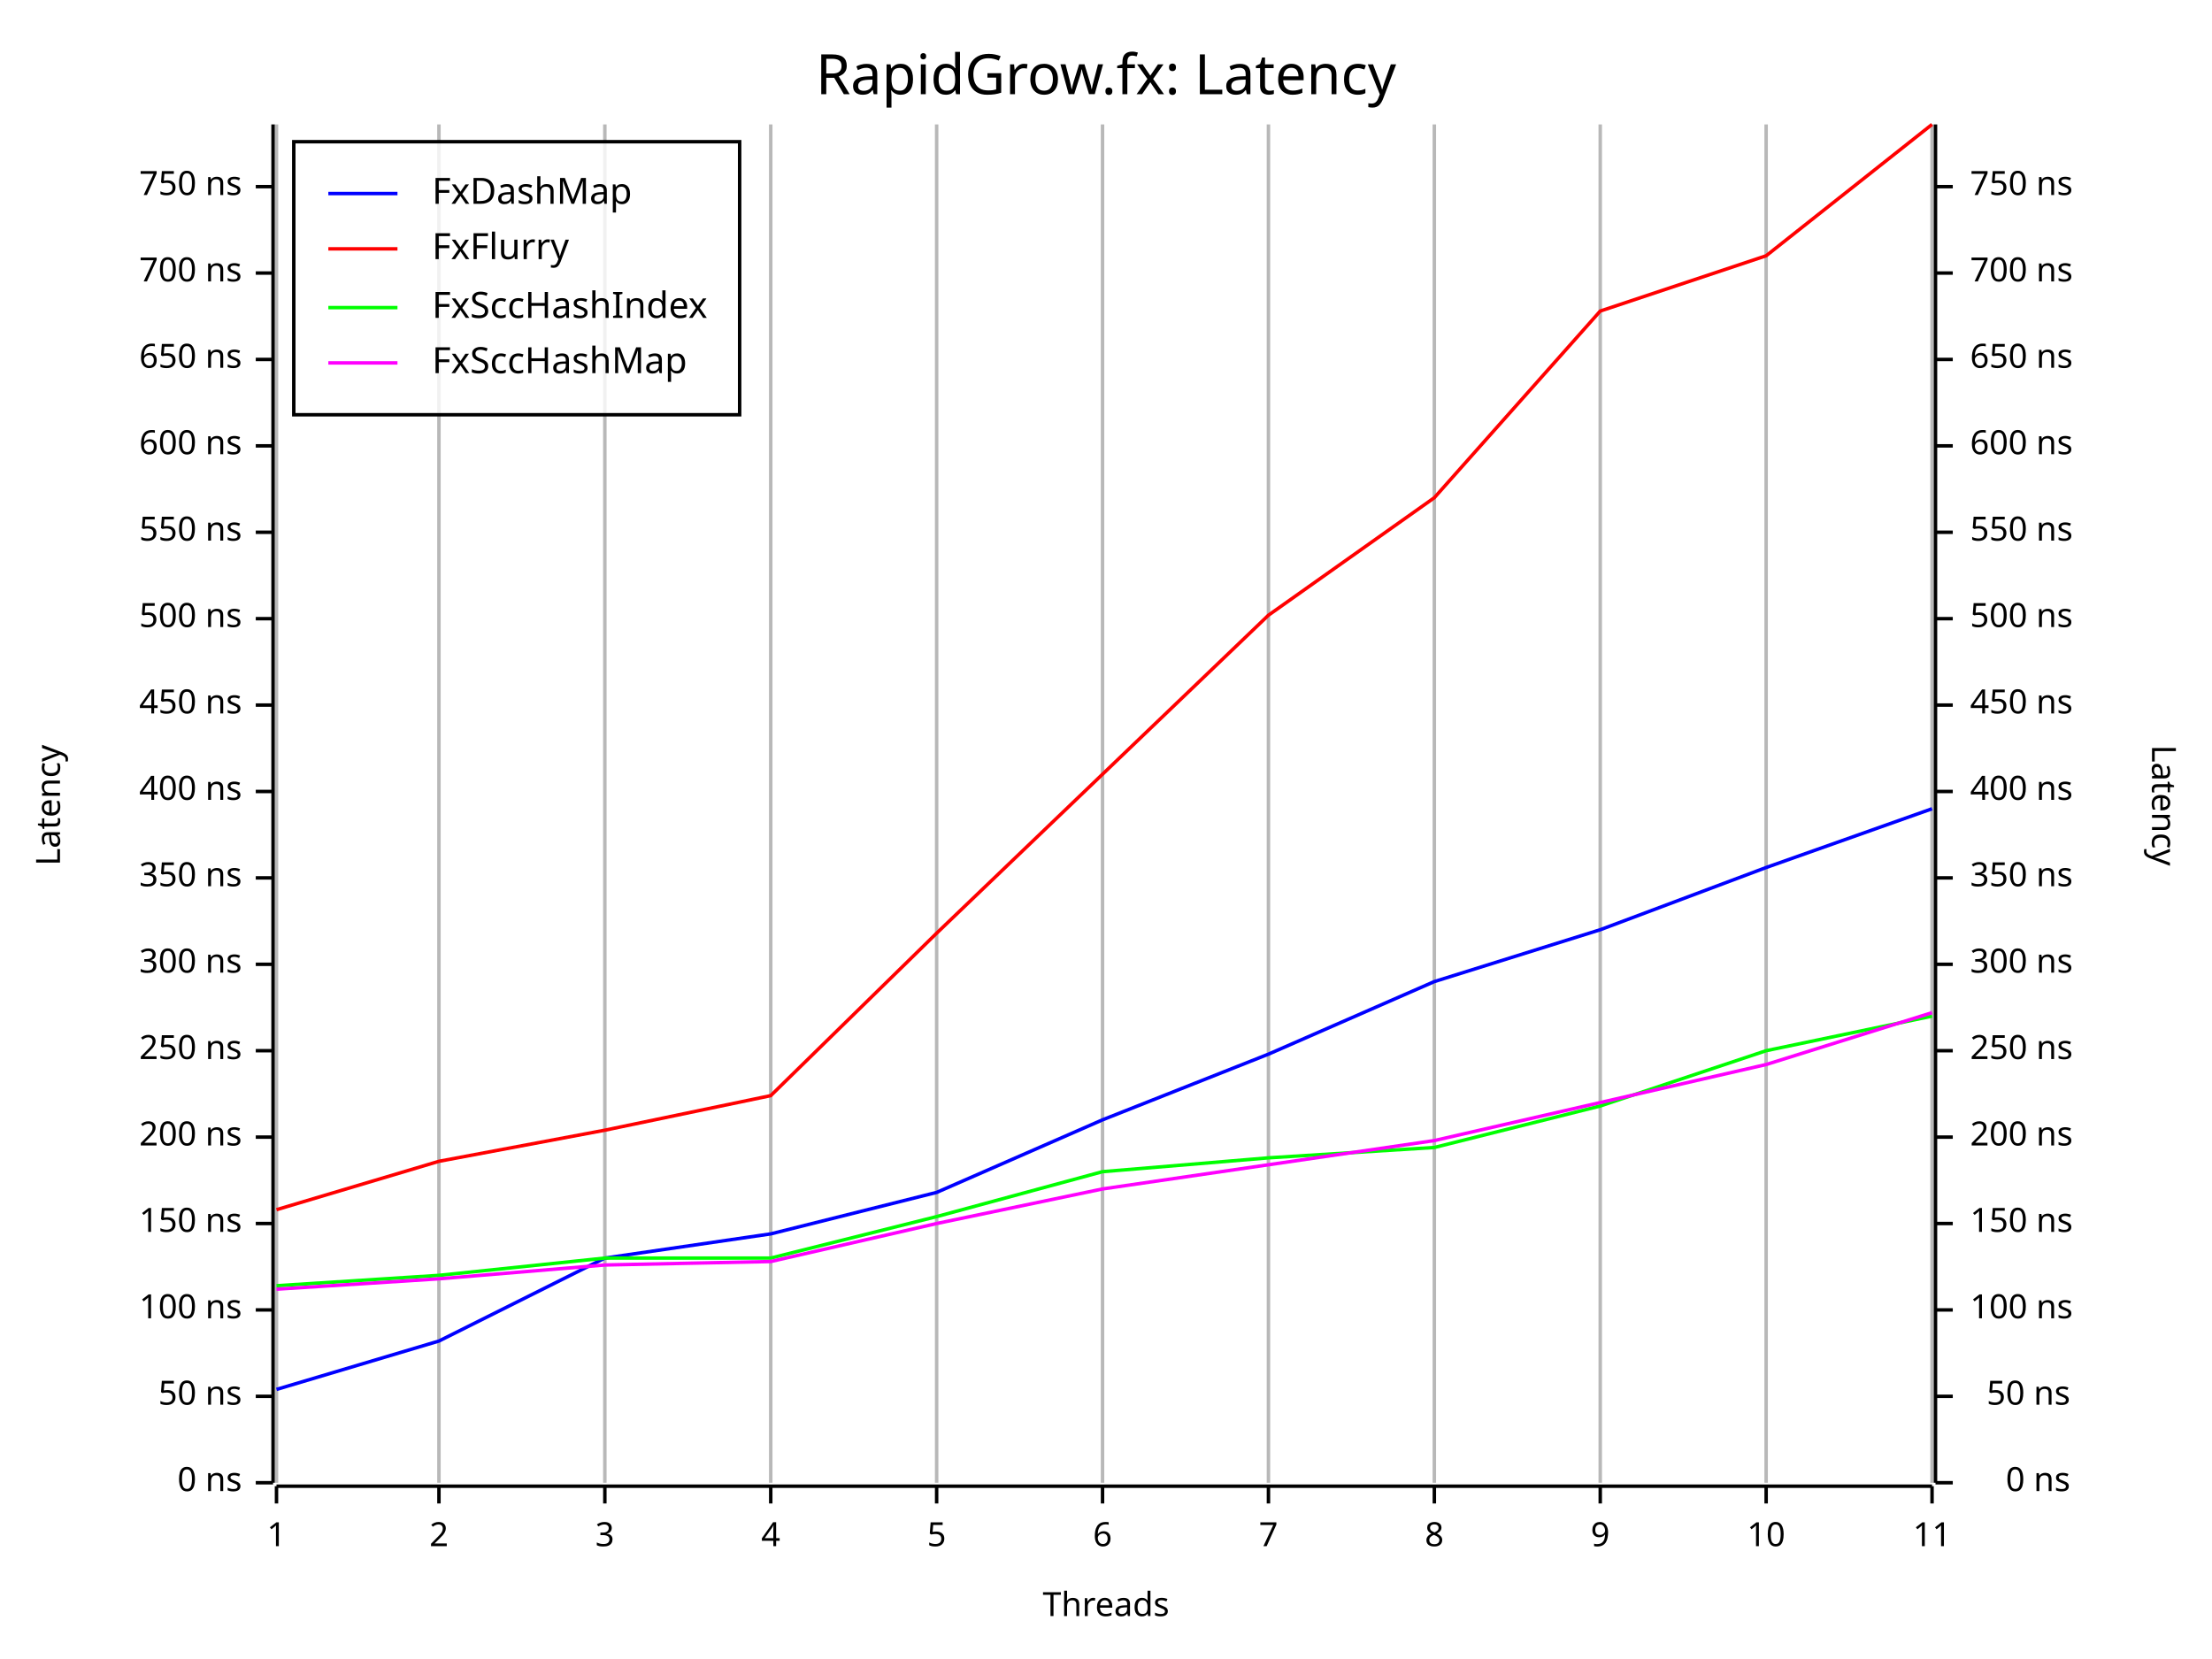
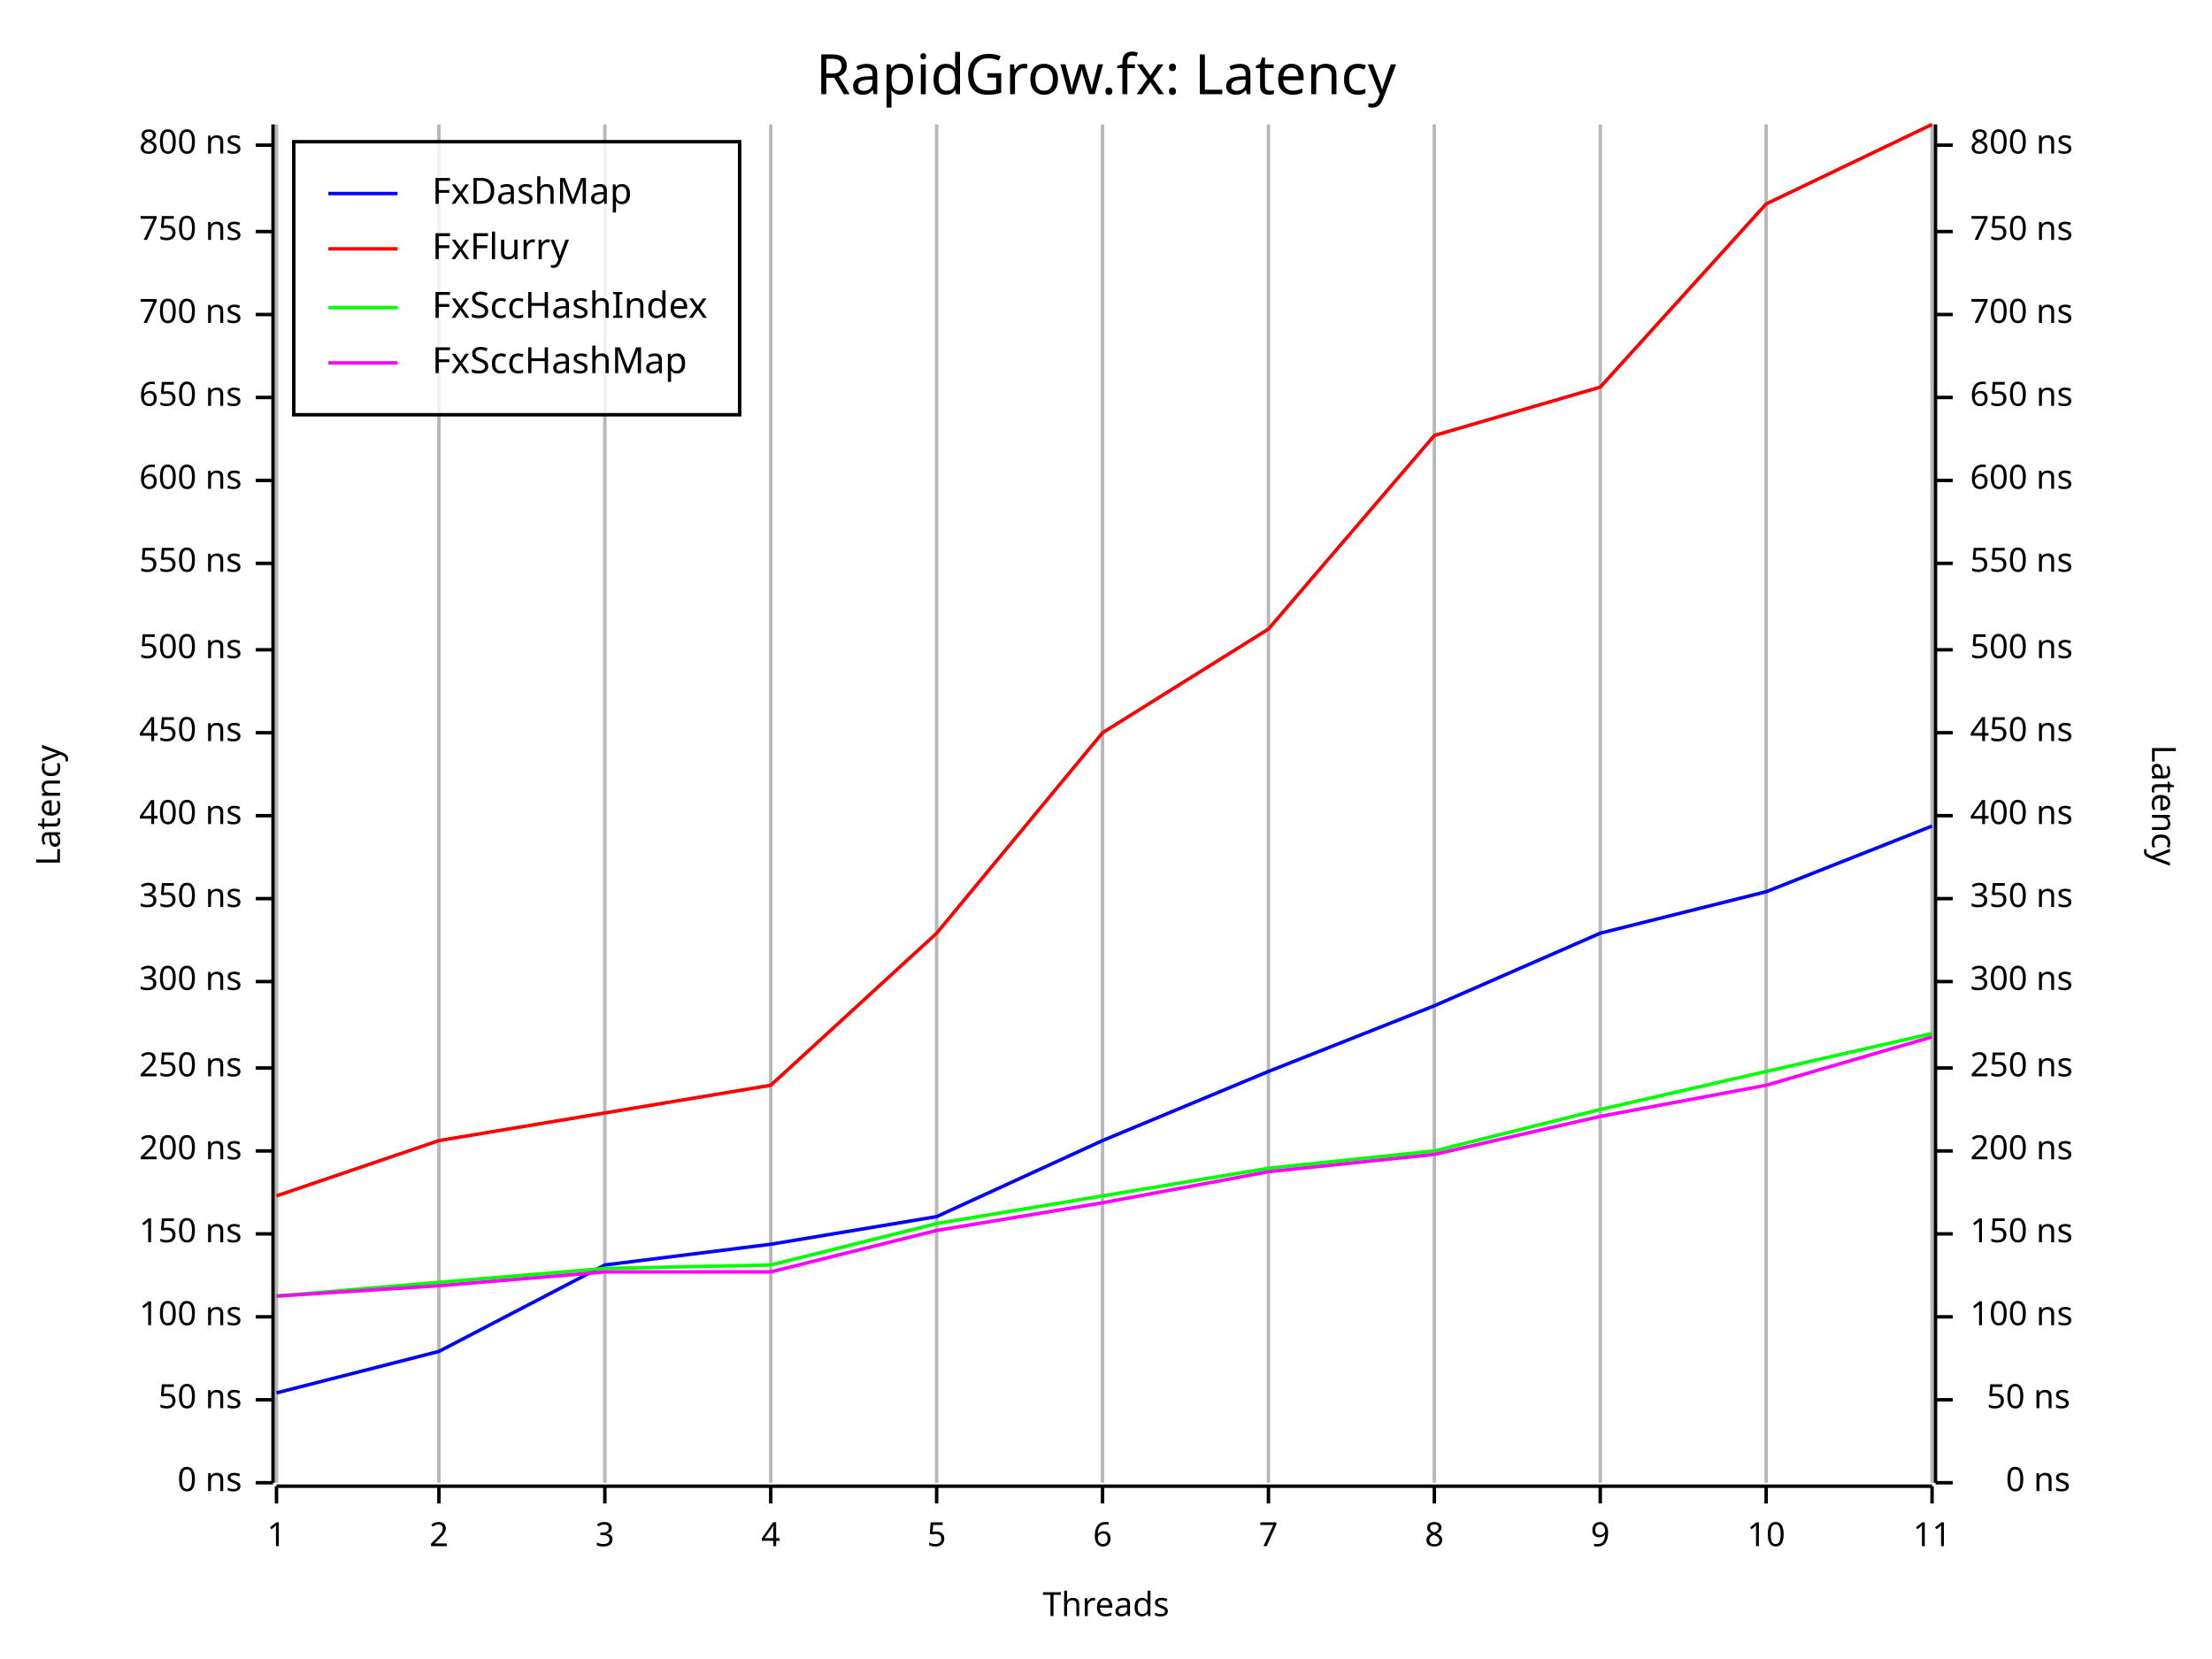
<svg xmlns="http://www.w3.org/2000/svg" width="640" height="480" viewBox="0 0 640 480">
  <rect x="0" y="0" width="640" height="480" opacity="1" fill="#FFFFFF" stroke="none" />
  <text x="320" y="15" dy="0.76em" text-anchor="middle" font-family="Fira Code" font-size="16.129" opacity="1" fill="#000000">
RapidGrow.fx: Latency
</text>
  <line opacity="0.1" stroke="#000000" stroke-width="1" x1="80" y1="429" x2="80" y2="36" />
  <line opacity="0.1" stroke="#000000" stroke-width="1" x1="127" y1="429" x2="127" y2="36" />
  <line opacity="0.1" stroke="#000000" stroke-width="1" x1="175" y1="429" x2="175" y2="36" />
  <line opacity="0.1" stroke="#000000" stroke-width="1" x1="223" y1="429" x2="223" y2="36" />
  <line opacity="0.1" stroke="#000000" stroke-width="1" x1="271" y1="429" x2="271" y2="36" />
  <line opacity="0.1" stroke="#000000" stroke-width="1" x1="319" y1="429" x2="319" y2="36" />
  <line opacity="0.1" stroke="#000000" stroke-width="1" x1="367" y1="429" x2="367" y2="36" />
  <line opacity="0.1" stroke="#000000" stroke-width="1" x1="415" y1="429" x2="415" y2="36" />
  <line opacity="0.1" stroke="#000000" stroke-width="1" x1="463" y1="429" x2="463" y2="36" />
  <line opacity="0.1" stroke="#000000" stroke-width="1" x1="511" y1="429" x2="511" y2="36" />
  <line opacity="0.1" stroke="#000000" stroke-width="1" x1="559" y1="429" x2="559" y2="36" />
  <text x="10" y="233" dy="0.76em" text-anchor="middle" font-family="sans-serif" font-size="9.677" opacity="1" fill="#000000" transform="rotate(270, 10, 233)">
Latency
</text>
  <text x="320" y="470" dy="-0.5ex" text-anchor="middle" font-family="sans-serif" font-size="9.677" opacity="1" fill="#000000">
Threads
</text>
  <text x="630" y="233" dy="0.76em" text-anchor="middle" font-family="sans-serif" font-size="9.677" opacity="1" fill="#000000" transform="rotate(90, 630, 233)">
Latency
</text>
  <line opacity="0.2" stroke="#000000" stroke-width="1" x1="80" y1="429" x2="80" y2="36" />
  <line opacity="0.2" stroke="#000000" stroke-width="1" x1="127" y1="429" x2="127" y2="36" />
  <line opacity="0.2" stroke="#000000" stroke-width="1" x1="175" y1="429" x2="175" y2="36" />
  <line opacity="0.2" stroke="#000000" stroke-width="1" x1="223" y1="429" x2="223" y2="36" />
  <line opacity="0.2" stroke="#000000" stroke-width="1" x1="271" y1="429" x2="271" y2="36" />
  <line opacity="0.2" stroke="#000000" stroke-width="1" x1="319" y1="429" x2="319" y2="36" />
  <line opacity="0.2" stroke="#000000" stroke-width="1" x1="367" y1="429" x2="367" y2="36" />
  <line opacity="0.2" stroke="#000000" stroke-width="1" x1="415" y1="429" x2="415" y2="36" />
  <line opacity="0.2" stroke="#000000" stroke-width="1" x1="463" y1="429" x2="463" y2="36" />
  <line opacity="0.2" stroke="#000000" stroke-width="1" x1="511" y1="429" x2="511" y2="36" />
  <line opacity="0.2" stroke="#000000" stroke-width="1" x1="559" y1="429" x2="559" y2="36" />
  <polyline fill="none" opacity="1" stroke="#000000" stroke-width="1" points="79,36 79,429 " />
  <text x="70" y="429" dy="0.5ex" text-anchor="end" font-family="sans-serif" font-size="9.677" opacity="1" fill="#000000">
0 ns
</text>
  <polyline fill="none" opacity="1" stroke="#000000" stroke-width="1" points="74,429 79,429 " />
-   <text x="70" y="404" dy="0.5ex" text-anchor="end" font-family="sans-serif" font-size="9.677" opacity="1" fill="#000000">
+   <text x="70" y="405" dy="0.5ex" text-anchor="end" font-family="sans-serif" font-size="9.677" opacity="1" fill="#000000">
50 ns
</text>
-   <polyline fill="none" opacity="1" stroke="#000000" stroke-width="1" points="74,404 79,404 " />
-   <text x="70" y="379" dy="0.5ex" text-anchor="end" font-family="sans-serif" font-size="9.677" opacity="1" fill="#000000">
+   <polyline fill="none" opacity="1" stroke="#000000" stroke-width="1" points="74,405 79,405 " />
+   <text x="70" y="381" dy="0.5ex" text-anchor="end" font-family="sans-serif" font-size="9.677" opacity="1" fill="#000000">
100 ns
</text>
-   <polyline fill="none" opacity="1" stroke="#000000" stroke-width="1" points="74,379 79,379 " />
-   <text x="70" y="354" dy="0.5ex" text-anchor="end" font-family="sans-serif" font-size="9.677" opacity="1" fill="#000000">
+   <polyline fill="none" opacity="1" stroke="#000000" stroke-width="1" points="74,381 79,381 " />
+   <text x="70" y="357" dy="0.5ex" text-anchor="end" font-family="sans-serif" font-size="9.677" opacity="1" fill="#000000">
150 ns
</text>
-   <polyline fill="none" opacity="1" stroke="#000000" stroke-width="1" points="74,354 79,354 " />
-   <text x="70" y="329" dy="0.5ex" text-anchor="end" font-family="sans-serif" font-size="9.677" opacity="1" fill="#000000">
+   <polyline fill="none" opacity="1" stroke="#000000" stroke-width="1" points="74,357 79,357 " />
+   <text x="70" y="333" dy="0.5ex" text-anchor="end" font-family="sans-serif" font-size="9.677" opacity="1" fill="#000000">
200 ns
</text>
-   <polyline fill="none" opacity="1" stroke="#000000" stroke-width="1" points="74,329 79,329 " />
-   <text x="70" y="304" dy="0.5ex" text-anchor="end" font-family="sans-serif" font-size="9.677" opacity="1" fill="#000000">
+   <polyline fill="none" opacity="1" stroke="#000000" stroke-width="1" points="74,333 79,333 " />
+   <text x="70" y="309" dy="0.5ex" text-anchor="end" font-family="sans-serif" font-size="9.677" opacity="1" fill="#000000">
250 ns
</text>
-   <polyline fill="none" opacity="1" stroke="#000000" stroke-width="1" points="74,304 79,304 " />
-   <text x="70" y="279" dy="0.5ex" text-anchor="end" font-family="sans-serif" font-size="9.677" opacity="1" fill="#000000">
+   <polyline fill="none" opacity="1" stroke="#000000" stroke-width="1" points="74,309 79,309 " />
+   <text x="70" y="284" dy="0.5ex" text-anchor="end" font-family="sans-serif" font-size="9.677" opacity="1" fill="#000000">
300 ns
</text>
-   <polyline fill="none" opacity="1" stroke="#000000" stroke-width="1" points="74,279 79,279 " />
-   <text x="70" y="254" dy="0.5ex" text-anchor="end" font-family="sans-serif" font-size="9.677" opacity="1" fill="#000000">
+   <polyline fill="none" opacity="1" stroke="#000000" stroke-width="1" points="74,284 79,284 " />
+   <text x="70" y="260" dy="0.5ex" text-anchor="end" font-family="sans-serif" font-size="9.677" opacity="1" fill="#000000">
350 ns
</text>
-   <polyline fill="none" opacity="1" stroke="#000000" stroke-width="1" points="74,254 79,254 " />
-   <text x="70" y="229" dy="0.5ex" text-anchor="end" font-family="sans-serif" font-size="9.677" opacity="1" fill="#000000">
+   <polyline fill="none" opacity="1" stroke="#000000" stroke-width="1" points="74,260 79,260 " />
+   <text x="70" y="236" dy="0.5ex" text-anchor="end" font-family="sans-serif" font-size="9.677" opacity="1" fill="#000000">
400 ns
</text>
-   <polyline fill="none" opacity="1" stroke="#000000" stroke-width="1" points="74,229 79,229 " />
-   <text x="70" y="204" dy="0.5ex" text-anchor="end" font-family="sans-serif" font-size="9.677" opacity="1" fill="#000000">
+   <polyline fill="none" opacity="1" stroke="#000000" stroke-width="1" points="74,236 79,236 " />
+   <text x="70" y="212" dy="0.5ex" text-anchor="end" font-family="sans-serif" font-size="9.677" opacity="1" fill="#000000">
450 ns
</text>
-   <polyline fill="none" opacity="1" stroke="#000000" stroke-width="1" points="74,204 79,204 " />
-   <text x="70" y="179" dy="0.5ex" text-anchor="end" font-family="sans-serif" font-size="9.677" opacity="1" fill="#000000">
+   <polyline fill="none" opacity="1" stroke="#000000" stroke-width="1" points="74,212 79,212 " />
+   <text x="70" y="188" dy="0.5ex" text-anchor="end" font-family="sans-serif" font-size="9.677" opacity="1" fill="#000000">
500 ns
</text>
-   <polyline fill="none" opacity="1" stroke="#000000" stroke-width="1" points="74,179 79,179 " />
-   <text x="70" y="154" dy="0.5ex" text-anchor="end" font-family="sans-serif" font-size="9.677" opacity="1" fill="#000000">
+   <polyline fill="none" opacity="1" stroke="#000000" stroke-width="1" points="74,188 79,188 " />
+   <text x="70" y="163" dy="0.5ex" text-anchor="end" font-family="sans-serif" font-size="9.677" opacity="1" fill="#000000">
550 ns
</text>
-   <polyline fill="none" opacity="1" stroke="#000000" stroke-width="1" points="74,154 79,154 " />
-   <text x="70" y="129" dy="0.5ex" text-anchor="end" font-family="sans-serif" font-size="9.677" opacity="1" fill="#000000">
+   <polyline fill="none" opacity="1" stroke="#000000" stroke-width="1" points="74,163 79,163 " />
+   <text x="70" y="139" dy="0.5ex" text-anchor="end" font-family="sans-serif" font-size="9.677" opacity="1" fill="#000000">
600 ns
</text>
-   <polyline fill="none" opacity="1" stroke="#000000" stroke-width="1" points="74,129 79,129 " />
-   <text x="70" y="104" dy="0.5ex" text-anchor="end" font-family="sans-serif" font-size="9.677" opacity="1" fill="#000000">
+   <polyline fill="none" opacity="1" stroke="#000000" stroke-width="1" points="74,139 79,139 " />
+   <text x="70" y="115" dy="0.5ex" text-anchor="end" font-family="sans-serif" font-size="9.677" opacity="1" fill="#000000">
650 ns
</text>
-   <polyline fill="none" opacity="1" stroke="#000000" stroke-width="1" points="74,104 79,104 " />
-   <text x="70" y="79" dy="0.5ex" text-anchor="end" font-family="sans-serif" font-size="9.677" opacity="1" fill="#000000">
+   <polyline fill="none" opacity="1" stroke="#000000" stroke-width="1" points="74,115 79,115 " />
+   <text x="70" y="91" dy="0.5ex" text-anchor="end" font-family="sans-serif" font-size="9.677" opacity="1" fill="#000000">
700 ns
</text>
-   <polyline fill="none" opacity="1" stroke="#000000" stroke-width="1" points="74,79 79,79 " />
-   <text x="70" y="54" dy="0.5ex" text-anchor="end" font-family="sans-serif" font-size="9.677" opacity="1" fill="#000000">
+   <polyline fill="none" opacity="1" stroke="#000000" stroke-width="1" points="74,91 79,91 " />
+   <text x="70" y="67" dy="0.5ex" text-anchor="end" font-family="sans-serif" font-size="9.677" opacity="1" fill="#000000">
750 ns
</text>
-   <polyline fill="none" opacity="1" stroke="#000000" stroke-width="1" points="74,54 79,54 " />
+   <polyline fill="none" opacity="1" stroke="#000000" stroke-width="1" points="74,67 79,67 " />
+   <text x="70" y="42" dy="0.5ex" text-anchor="end" font-family="sans-serif" font-size="9.677" opacity="1" fill="#000000">
+ 800 ns
+ </text>
+   <polyline fill="none" opacity="1" stroke="#000000" stroke-width="1" points="74,42 79,42 " />
  <polyline fill="none" opacity="1" stroke="#000000" stroke-width="1" points="80,430 559,430 " />
  <text x="80" y="440" dy="0.76em" text-anchor="middle" font-family="sans-serif" font-size="9.677" opacity="1" fill="#000000">
1
</text>
  <polyline fill="none" opacity="1" stroke="#000000" stroke-width="1" points="80,430 80,435 " />
  <text x="127" y="440" dy="0.76em" text-anchor="middle" font-family="sans-serif" font-size="9.677" opacity="1" fill="#000000">
2
</text>
  <polyline fill="none" opacity="1" stroke="#000000" stroke-width="1" points="127,430 127,435 " />
  <text x="175" y="440" dy="0.76em" text-anchor="middle" font-family="sans-serif" font-size="9.677" opacity="1" fill="#000000">
3
</text>
  <polyline fill="none" opacity="1" stroke="#000000" stroke-width="1" points="175,430 175,435 " />
  <text x="223" y="440" dy="0.76em" text-anchor="middle" font-family="sans-serif" font-size="9.677" opacity="1" fill="#000000">
4
</text>
  <polyline fill="none" opacity="1" stroke="#000000" stroke-width="1" points="223,430 223,435 " />
  <text x="271" y="440" dy="0.76em" text-anchor="middle" font-family="sans-serif" font-size="9.677" opacity="1" fill="#000000">
5
</text>
  <polyline fill="none" opacity="1" stroke="#000000" stroke-width="1" points="271,430 271,435 " />
  <text x="319" y="440" dy="0.76em" text-anchor="middle" font-family="sans-serif" font-size="9.677" opacity="1" fill="#000000">
6
</text>
  <polyline fill="none" opacity="1" stroke="#000000" stroke-width="1" points="319,430 319,435 " />
  <text x="367" y="440" dy="0.76em" text-anchor="middle" font-family="sans-serif" font-size="9.677" opacity="1" fill="#000000">
7
</text>
  <polyline fill="none" opacity="1" stroke="#000000" stroke-width="1" points="367,430 367,435 " />
  <text x="415" y="440" dy="0.76em" text-anchor="middle" font-family="sans-serif" font-size="9.677" opacity="1" fill="#000000">
8
</text>
  <polyline fill="none" opacity="1" stroke="#000000" stroke-width="1" points="415,430 415,435 " />
  <text x="463" y="440" dy="0.76em" text-anchor="middle" font-family="sans-serif" font-size="9.677" opacity="1" fill="#000000">
9
</text>
  <polyline fill="none" opacity="1" stroke="#000000" stroke-width="1" points="463,430 463,435 " />
  <text x="511" y="440" dy="0.76em" text-anchor="middle" font-family="sans-serif" font-size="9.677" opacity="1" fill="#000000">
10
</text>
  <polyline fill="none" opacity="1" stroke="#000000" stroke-width="1" points="511,430 511,435 " />
  <text x="559" y="440" dy="0.76em" text-anchor="middle" font-family="sans-serif" font-size="9.677" opacity="1" fill="#000000">
11
</text>
  <polyline fill="none" opacity="1" stroke="#000000" stroke-width="1" points="559,430 559,435 " />
  <polyline fill="none" opacity="1" stroke="#000000" stroke-width="1" points="560,36 560,429 " />
  <text x="599" y="429" dy="0.5ex" text-anchor="end" font-family="sans-serif" font-size="9.677" opacity="1" fill="#000000">
0 ns
</text>
  <polyline fill="none" opacity="1" stroke="#000000" stroke-width="1" points="560,429 565,429 " />
-   <text x="599" y="404" dy="0.5ex" text-anchor="end" font-family="sans-serif" font-size="9.677" opacity="1" fill="#000000">
+   <text x="599" y="405" dy="0.5ex" text-anchor="end" font-family="sans-serif" font-size="9.677" opacity="1" fill="#000000">
50 ns
</text>
-   <polyline fill="none" opacity="1" stroke="#000000" stroke-width="1" points="560,404 565,404 " />
-   <text x="570" y="379" dy="0.5ex" text-anchor="start" font-family="sans-serif" font-size="9.677" opacity="1" fill="#000000">
+   <polyline fill="none" opacity="1" stroke="#000000" stroke-width="1" points="560,405 565,405 " />
+   <text x="570" y="381" dy="0.5ex" text-anchor="start" font-family="sans-serif" font-size="9.677" opacity="1" fill="#000000">
100 ns
</text>
-   <polyline fill="none" opacity="1" stroke="#000000" stroke-width="1" points="560,379 565,379 " />
-   <text x="570" y="354" dy="0.5ex" text-anchor="start" font-family="sans-serif" font-size="9.677" opacity="1" fill="#000000">
+   <polyline fill="none" opacity="1" stroke="#000000" stroke-width="1" points="560,381 565,381 " />
+   <text x="570" y="357" dy="0.5ex" text-anchor="start" font-family="sans-serif" font-size="9.677" opacity="1" fill="#000000">
150 ns
</text>
-   <polyline fill="none" opacity="1" stroke="#000000" stroke-width="1" points="560,354 565,354 " />
-   <text x="570" y="329" dy="0.5ex" text-anchor="start" font-family="sans-serif" font-size="9.677" opacity="1" fill="#000000">
+   <polyline fill="none" opacity="1" stroke="#000000" stroke-width="1" points="560,357 565,357 " />
+   <text x="570" y="333" dy="0.5ex" text-anchor="start" font-family="sans-serif" font-size="9.677" opacity="1" fill="#000000">
200 ns
</text>
-   <polyline fill="none" opacity="1" stroke="#000000" stroke-width="1" points="560,329 565,329 " />
-   <text x="570" y="304" dy="0.5ex" text-anchor="start" font-family="sans-serif" font-size="9.677" opacity="1" fill="#000000">
+   <polyline fill="none" opacity="1" stroke="#000000" stroke-width="1" points="560,333 565,333 " />
+   <text x="570" y="309" dy="0.5ex" text-anchor="start" font-family="sans-serif" font-size="9.677" opacity="1" fill="#000000">
250 ns
</text>
-   <polyline fill="none" opacity="1" stroke="#000000" stroke-width="1" points="560,304 565,304 " />
-   <text x="570" y="279" dy="0.5ex" text-anchor="start" font-family="sans-serif" font-size="9.677" opacity="1" fill="#000000">
+   <polyline fill="none" opacity="1" stroke="#000000" stroke-width="1" points="560,309 565,309 " />
+   <text x="570" y="284" dy="0.5ex" text-anchor="start" font-family="sans-serif" font-size="9.677" opacity="1" fill="#000000">
300 ns
</text>
-   <polyline fill="none" opacity="1" stroke="#000000" stroke-width="1" points="560,279 565,279 " />
-   <text x="570" y="254" dy="0.5ex" text-anchor="start" font-family="sans-serif" font-size="9.677" opacity="1" fill="#000000">
+   <polyline fill="none" opacity="1" stroke="#000000" stroke-width="1" points="560,284 565,284 " />
+   <text x="570" y="260" dy="0.5ex" text-anchor="start" font-family="sans-serif" font-size="9.677" opacity="1" fill="#000000">
350 ns
</text>
-   <polyline fill="none" opacity="1" stroke="#000000" stroke-width="1" points="560,254 565,254 " />
-   <text x="570" y="229" dy="0.5ex" text-anchor="start" font-family="sans-serif" font-size="9.677" opacity="1" fill="#000000">
+   <polyline fill="none" opacity="1" stroke="#000000" stroke-width="1" points="560,260 565,260 " />
+   <text x="570" y="236" dy="0.5ex" text-anchor="start" font-family="sans-serif" font-size="9.677" opacity="1" fill="#000000">
400 ns
</text>
-   <polyline fill="none" opacity="1" stroke="#000000" stroke-width="1" points="560,229 565,229 " />
-   <text x="570" y="204" dy="0.5ex" text-anchor="start" font-family="sans-serif" font-size="9.677" opacity="1" fill="#000000">
+   <polyline fill="none" opacity="1" stroke="#000000" stroke-width="1" points="560,236 565,236 " />
+   <text x="570" y="212" dy="0.5ex" text-anchor="start" font-family="sans-serif" font-size="9.677" opacity="1" fill="#000000">
450 ns
</text>
-   <polyline fill="none" opacity="1" stroke="#000000" stroke-width="1" points="560,204 565,204 " />
-   <text x="570" y="179" dy="0.5ex" text-anchor="start" font-family="sans-serif" font-size="9.677" opacity="1" fill="#000000">
+   <polyline fill="none" opacity="1" stroke="#000000" stroke-width="1" points="560,212 565,212 " />
+   <text x="570" y="188" dy="0.5ex" text-anchor="start" font-family="sans-serif" font-size="9.677" opacity="1" fill="#000000">
500 ns
</text>
-   <polyline fill="none" opacity="1" stroke="#000000" stroke-width="1" points="560,179 565,179 " />
-   <text x="570" y="154" dy="0.5ex" text-anchor="start" font-family="sans-serif" font-size="9.677" opacity="1" fill="#000000">
+   <polyline fill="none" opacity="1" stroke="#000000" stroke-width="1" points="560,188 565,188 " />
+   <text x="570" y="163" dy="0.5ex" text-anchor="start" font-family="sans-serif" font-size="9.677" opacity="1" fill="#000000">
550 ns
</text>
-   <polyline fill="none" opacity="1" stroke="#000000" stroke-width="1" points="560,154 565,154 " />
-   <text x="570" y="129" dy="0.5ex" text-anchor="start" font-family="sans-serif" font-size="9.677" opacity="1" fill="#000000">
+   <polyline fill="none" opacity="1" stroke="#000000" stroke-width="1" points="560,163 565,163 " />
+   <text x="570" y="139" dy="0.5ex" text-anchor="start" font-family="sans-serif" font-size="9.677" opacity="1" fill="#000000">
600 ns
</text>
-   <polyline fill="none" opacity="1" stroke="#000000" stroke-width="1" points="560,129 565,129 " />
-   <text x="570" y="104" dy="0.5ex" text-anchor="start" font-family="sans-serif" font-size="9.677" opacity="1" fill="#000000">
+   <polyline fill="none" opacity="1" stroke="#000000" stroke-width="1" points="560,139 565,139 " />
+   <text x="570" y="115" dy="0.5ex" text-anchor="start" font-family="sans-serif" font-size="9.677" opacity="1" fill="#000000">
650 ns
</text>
-   <polyline fill="none" opacity="1" stroke="#000000" stroke-width="1" points="560,104 565,104 " />
-   <text x="570" y="79" dy="0.5ex" text-anchor="start" font-family="sans-serif" font-size="9.677" opacity="1" fill="#000000">
+   <polyline fill="none" opacity="1" stroke="#000000" stroke-width="1" points="560,115 565,115 " />
+   <text x="570" y="91" dy="0.5ex" text-anchor="start" font-family="sans-serif" font-size="9.677" opacity="1" fill="#000000">
700 ns
</text>
-   <polyline fill="none" opacity="1" stroke="#000000" stroke-width="1" points="560,79 565,79 " />
-   <text x="570" y="54" dy="0.5ex" text-anchor="start" font-family="sans-serif" font-size="9.677" opacity="1" fill="#000000">
+   <polyline fill="none" opacity="1" stroke="#000000" stroke-width="1" points="560,91 565,91 " />
+   <text x="570" y="67" dy="0.5ex" text-anchor="start" font-family="sans-serif" font-size="9.677" opacity="1" fill="#000000">
750 ns
</text>
-   <polyline fill="none" opacity="1" stroke="#000000" stroke-width="1" points="560,54 565,54 " />
-   <polyline fill="none" opacity="1" stroke="#0000FF" stroke-width="1" points="80,402 127,388 175,364 223,357 271,345 319,324 367,305 415,284 463,269 511,251 559,234 " />
-   <polyline fill="none" opacity="1" stroke="#FF0000" stroke-width="1" points="80,350 127,336 175,327 223,317 271,270 319,224 367,178 415,144 463,90 511,74 559,36 " />
-   <polyline fill="none" opacity="1" stroke="#00FF00" stroke-width="1" points="80,372 127,369 175,364 223,364 271,352 319,339 367,335 415,332 463,320 511,304 559,294 " />
-   <polyline fill="none" opacity="1" stroke="#FF00FF" stroke-width="1" points="80,373 127,370 175,366 223,365 271,354 319,344 367,337 415,330 463,319 511,308 559,293 " />
+   <polyline fill="none" opacity="1" stroke="#000000" stroke-width="1" points="560,67 565,67 " />
+   <text x="570" y="42" dy="0.5ex" text-anchor="start" font-family="sans-serif" font-size="9.677" opacity="1" fill="#000000">
+ 800 ns
+ </text>
+   <polyline fill="none" opacity="1" stroke="#000000" stroke-width="1" points="560,42 565,42 " />
+   <polyline fill="none" opacity="1" stroke="#0000FF" stroke-width="1" points="80,403 127,391 175,366 223,360 271,352 319,330 367,310 415,291 463,270 511,258 559,239 " />
+   <polyline fill="none" opacity="1" stroke="#FF0000" stroke-width="1" points="80,346 127,330 175,322 223,314 271,270 319,212 367,182 415,126 463,112 511,59 559,36 " />
+   <polyline fill="none" opacity="1" stroke="#00FF00" stroke-width="1" points="80,375 127,371 175,367 223,366 271,354 319,346 367,338 415,333 463,321 511,310 559,299 " />
+   <polyline fill="none" opacity="1" stroke="#FF00FF" stroke-width="1" points="80,375 127,372 175,368 223,368 271,356 319,348 367,339 415,334 463,323 511,314 559,300 " />
  <rect x="85" y="41" width="129" height="79" opacity="0.8" fill="#FFFFFF" stroke="none" />
  <rect x="85" y="41" width="129" height="79" opacity="1" fill="none" stroke="#000000" />
  <text x="125" y="51" dy="0.76em" text-anchor="start" font-family="Fira Code" font-size="10.484" opacity="1" fill="#000000">
FxDashMap
</text>
  <text x="125" y="67" dy="0.76em" text-anchor="start" font-family="Fira Code" font-size="10.484" opacity="1" fill="#000000">
FxFlurry
</text>
  <text x="125" y="84" dy="0.76em" text-anchor="start" font-family="Fira Code" font-size="10.484" opacity="1" fill="#000000">
FxSccHashIndex
</text>
  <text x="125" y="100" dy="0.76em" text-anchor="start" font-family="Fira Code" font-size="10.484" opacity="1" fill="#000000">
FxSccHashMap
</text>
  <polyline fill="none" opacity="1" stroke="#0000FF" stroke-width="1" points="95,56 115,56 " />
  <polyline fill="none" opacity="1" stroke="#FF0000" stroke-width="1" points="95,72 115,72 " />
  <polyline fill="none" opacity="1" stroke="#00FF00" stroke-width="1" points="95,89 115,89 " />
  <polyline fill="none" opacity="1" stroke="#FF00FF" stroke-width="1" points="95,105 115,105 " />
</svg>
